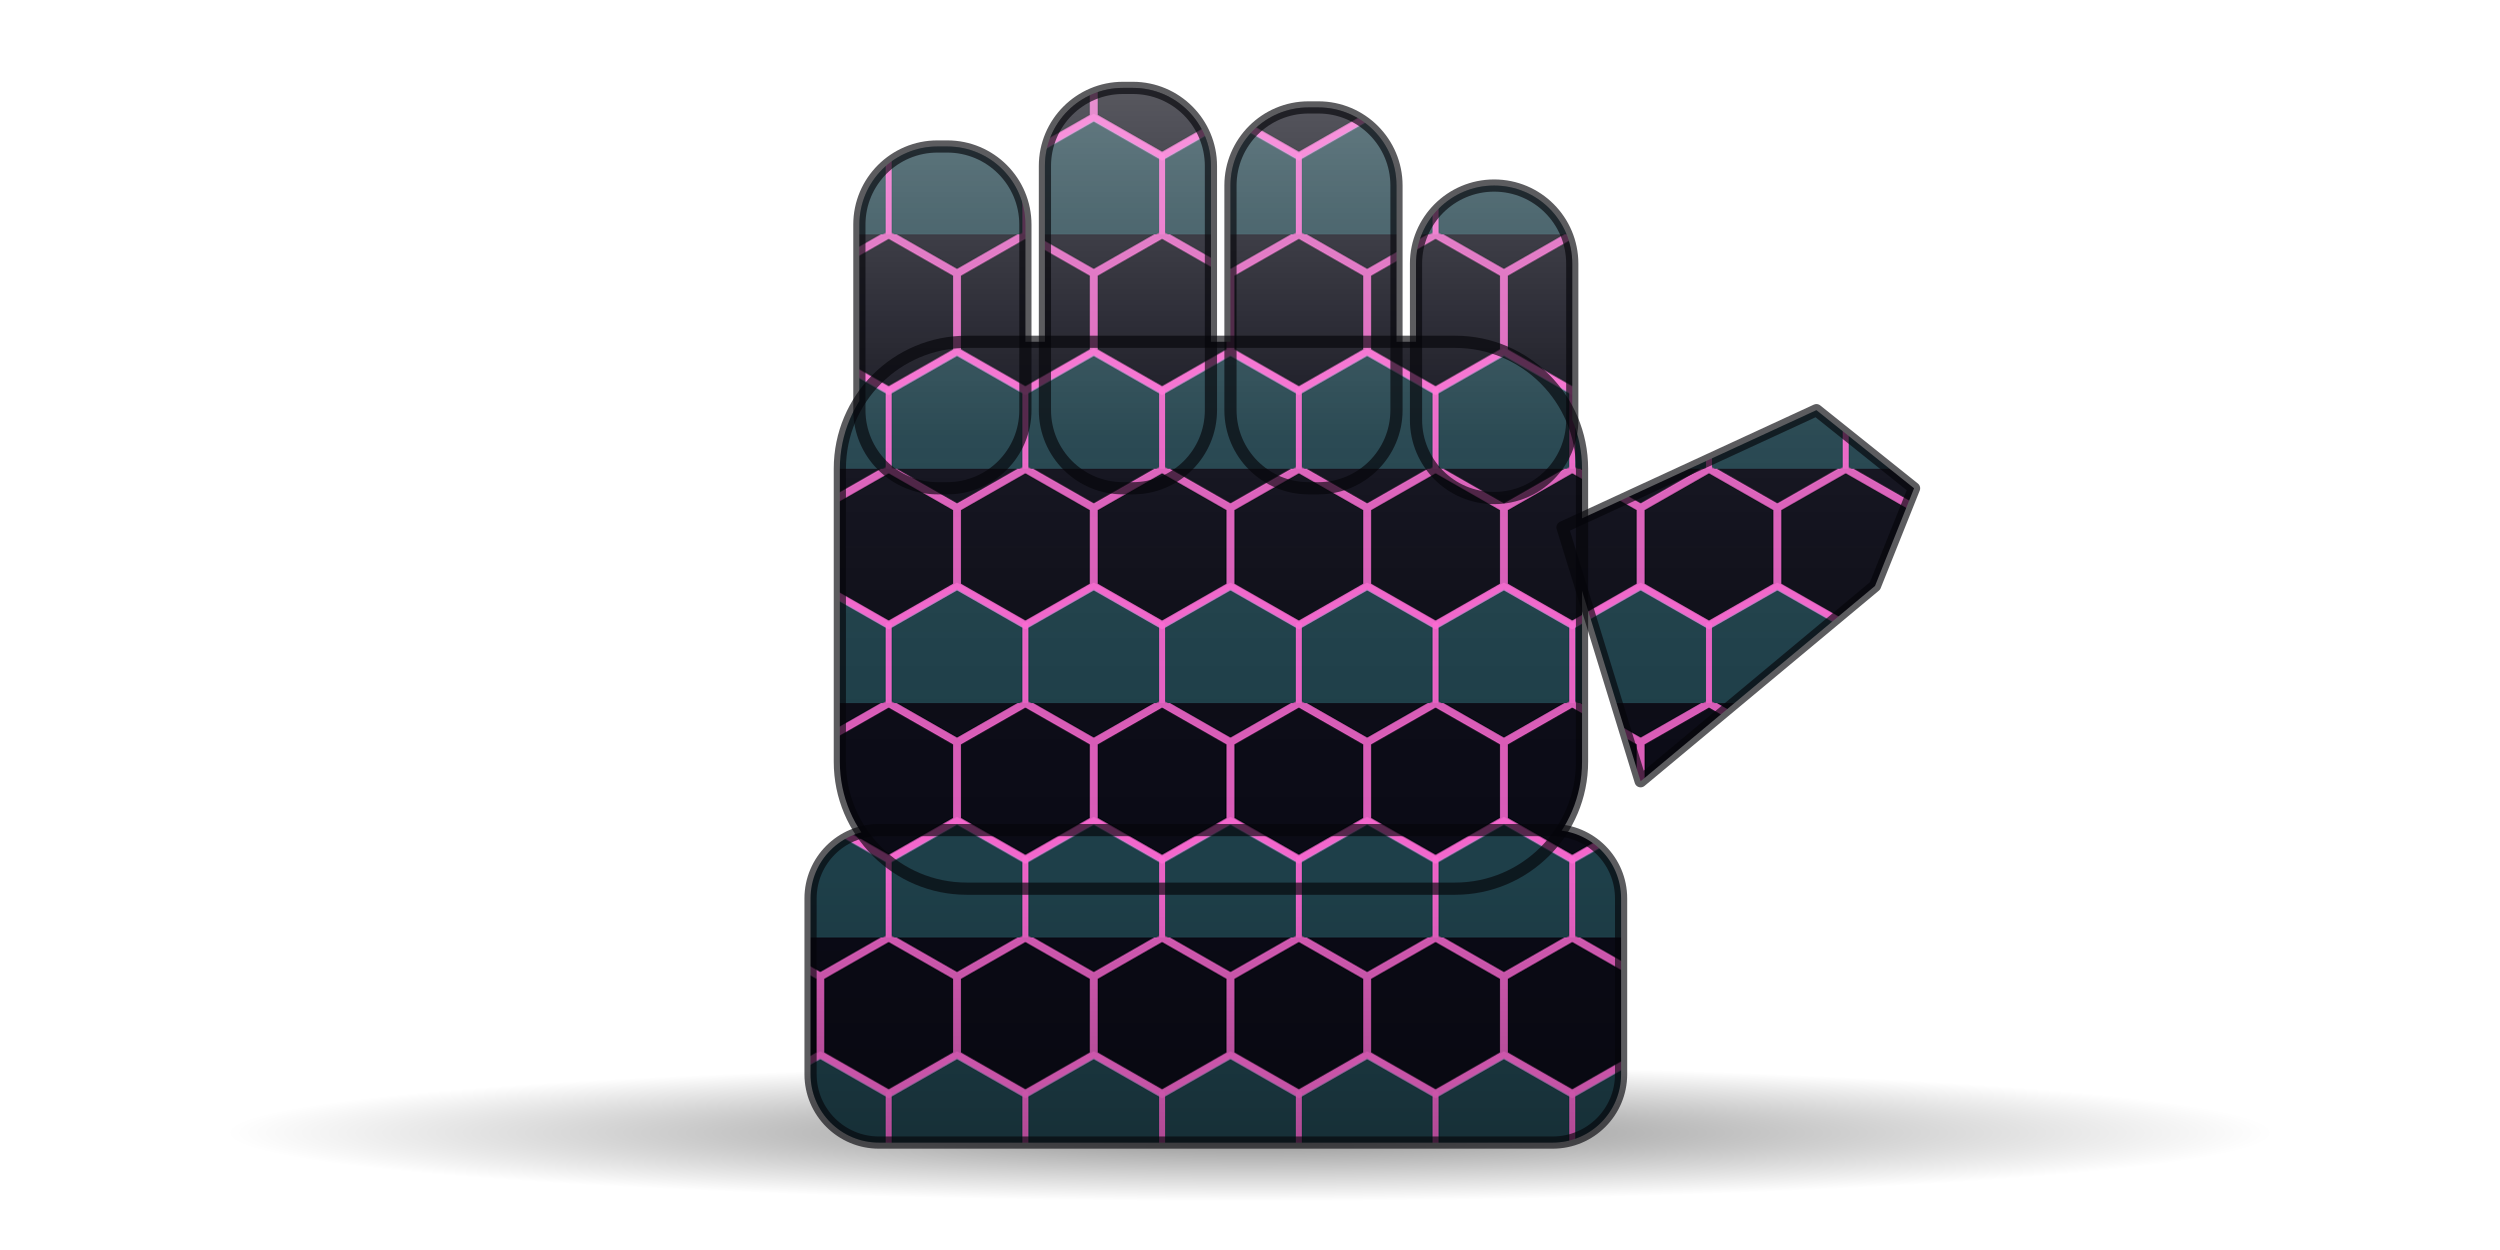
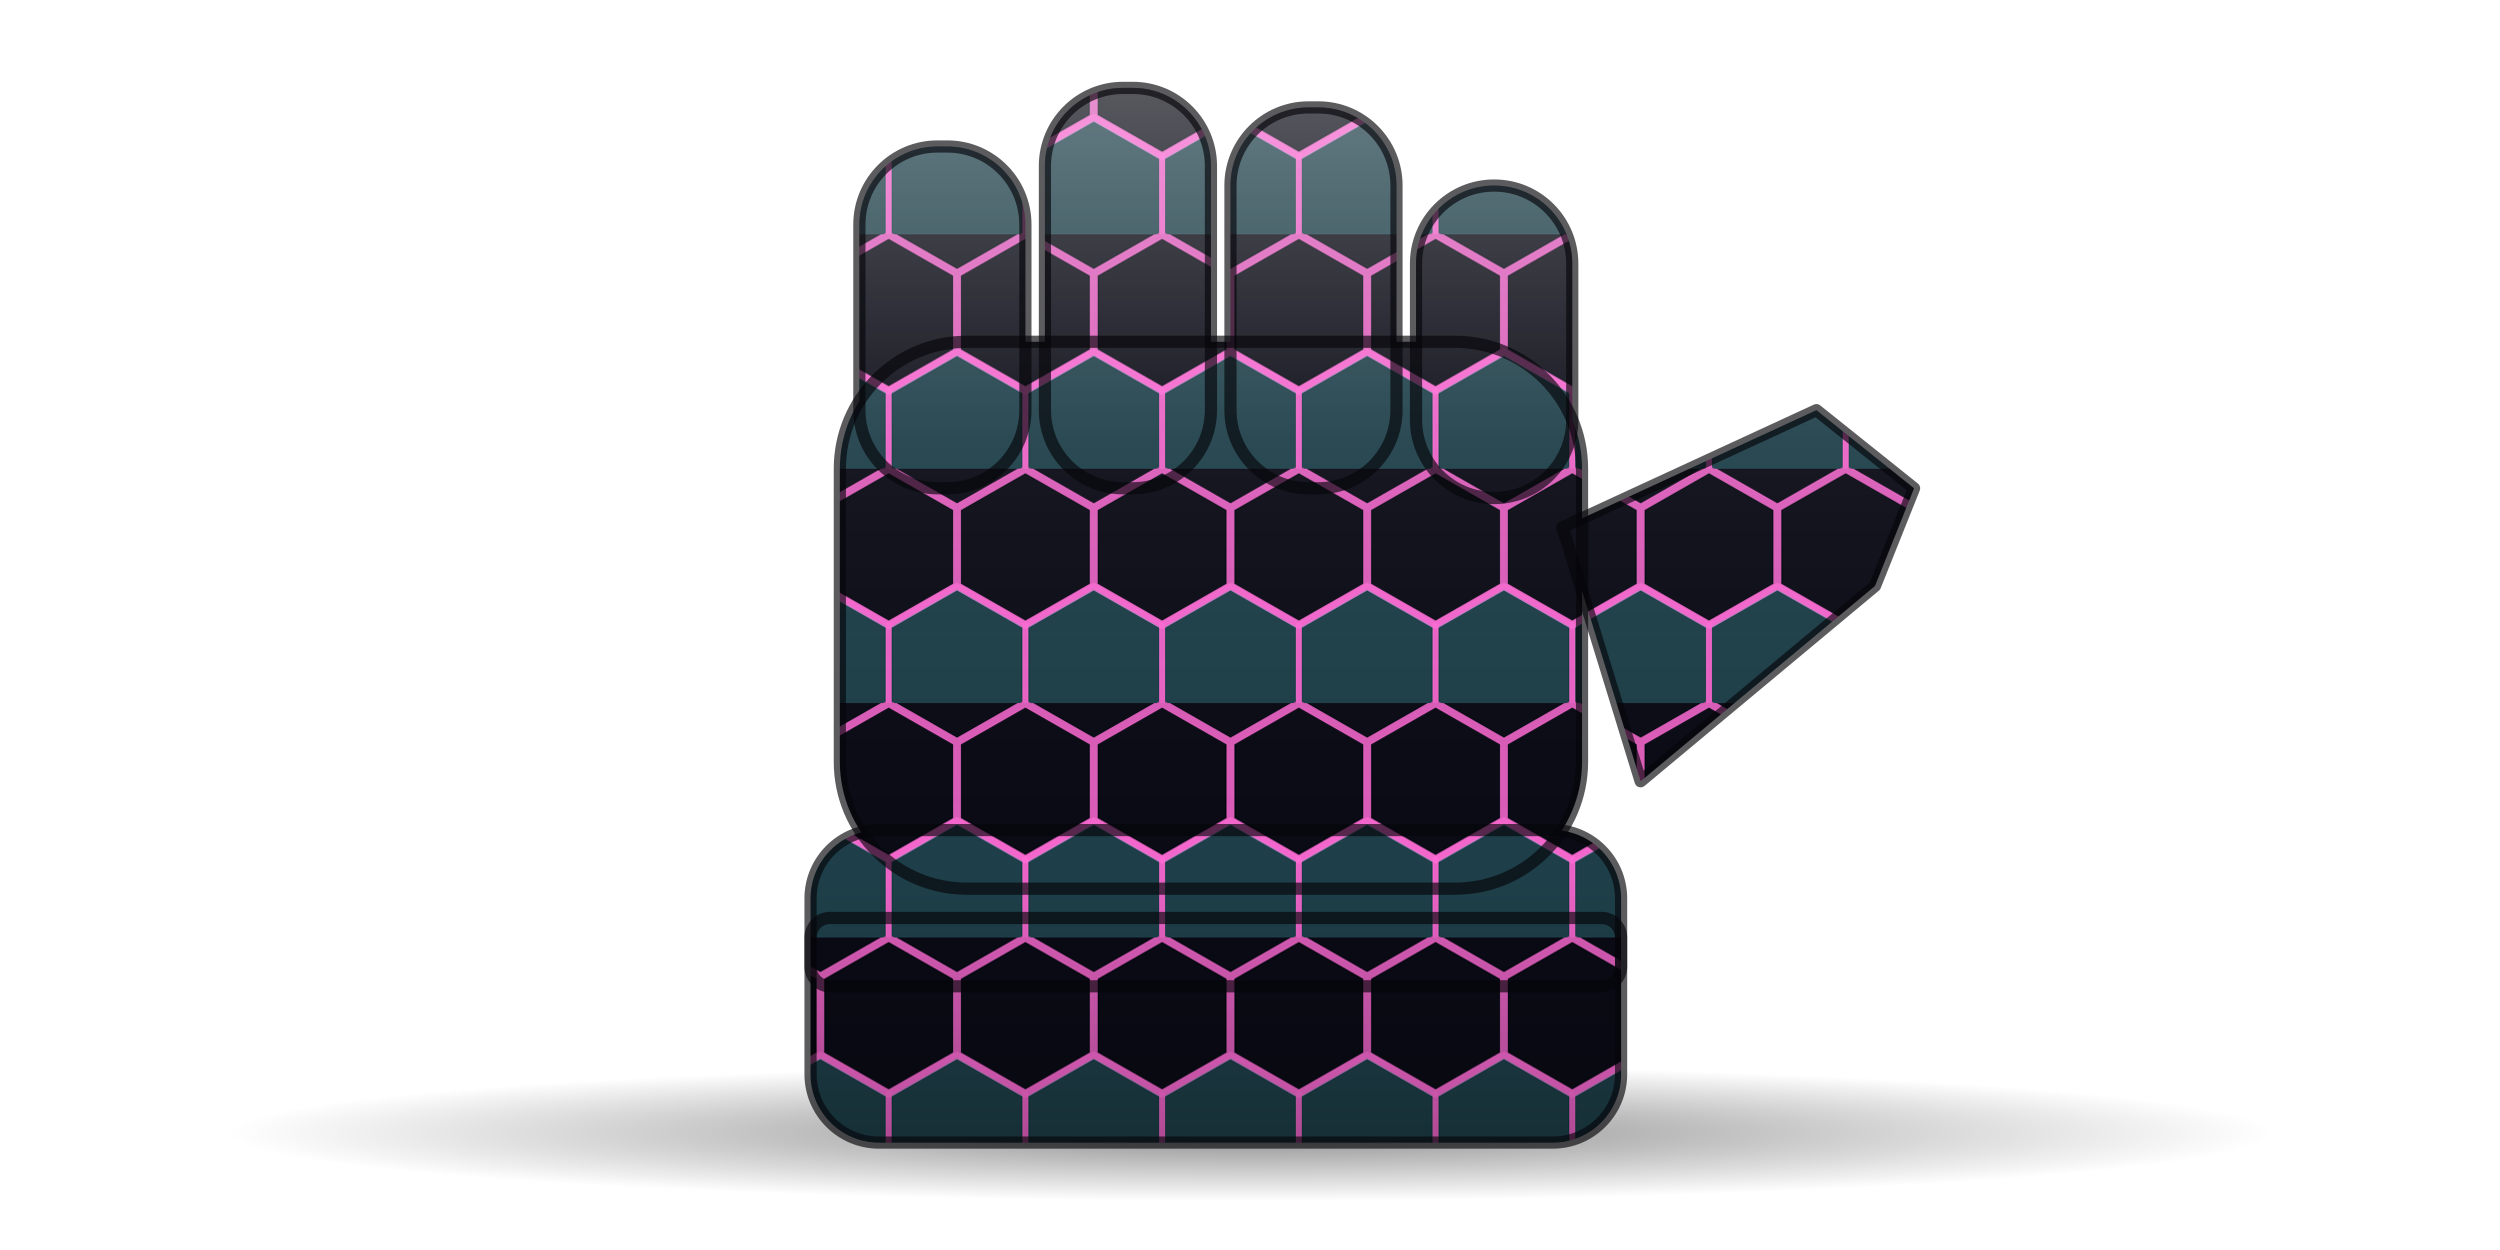
<svg xmlns="http://www.w3.org/2000/svg" viewBox="0 0 512 256" width="512" height="256">
  <defs>
    <pattern id="pglovesspectralweave" width="28" height="48" patternUnits="userSpaceOnUse">
      <rect width="28" height="48" fill="#0b0b16" />
      <path d="M14 0 L28 8 L28 24 L14 32 L0 24 L0 8 Z" fill="none" stroke="#ff6bd6" stroke-width="1.6" opacity=".85" />
      <path d="M14 0 L28 8 L28 24 L14 32 L0 24 L0 8 Z" transform="translate(14 24)" fill="#5ce1e6" fill-opacity=".35" stroke="#ff6bd6" stroke-width="1.2" opacity=".7" />
      <path d="M14 0 L28 8 L28 24 L14 32 L0 24 L0 8 Z" transform="translate(-14 24)" fill="#5ce1e6" fill-opacity=".35" stroke="#ff6bd6" stroke-width="1.2" opacity=".7" />
    </pattern>
    <clipPath id="cglovesspectralweave">
      <rect x="176" y="30" width="34" height="70" rx="16" />
      <rect x="214" y="18" width="34" height="82" rx="16" />
      <rect x="252" y="22" width="34" height="78" rx="16" />
      <rect x="290" y="38" width="32" height="64" rx="16" />
      <rect x="172" y="70" width="152" height="112" rx="26" />
      <polygon points="320,108 372,84 392,100 384,120 336,160" />
      <rect x="166" y="170" width="166" height="64" rx="14" />
+       <rect x="166" y="188" width="166" height="14" rx="4" />
    </clipPath>
    <linearGradient id="hglovesspectralweave" x1="0" y1="0" x2="0" y2="1">
      <stop offset="0" stop-color="#fff" stop-opacity=".38" />
      <stop offset=".35" stop-color="#fff" stop-opacity=".06" />
      <stop offset=".7" stop-color="#000" stop-opacity="0" />
      <stop offset="1" stop-color="#000" stop-opacity=".35" />
    </linearGradient>
    <radialGradient id="sglovesspectralweave" cx=".5" cy=".5" r=".5">
      <stop offset="0" stop-color="#000" stop-opacity=".45" />
      <stop offset="1" stop-color="#000" stop-opacity="0" />
    </radialGradient>
  </defs>
  <ellipse cx="256" cy="232" rx="210" ry="14" fill="url(#sglovesspectralweave)" />
  <g clip-path="url(#cglovesspectralweave)">
    <rect width="512" height="256" fill="url(#pglovesspectralweave)" />
    <rect width="512" height="256" fill="url(#hglovesspectralweave)" />
  </g>
  <rect x="176" y="30" width="34" height="70" rx="16" fill="none" stroke="#05060a" stroke-opacity=".65" stroke-width="2.5" stroke-linejoin="round" />
  <rect x="214" y="18" width="34" height="82" rx="16" fill="none" stroke="#05060a" stroke-opacity=".65" stroke-width="2.5" stroke-linejoin="round" />
  <rect x="252" y="22" width="34" height="78" rx="16" fill="none" stroke="#05060a" stroke-opacity=".65" stroke-width="2.5" stroke-linejoin="round" />
  <rect x="290" y="38" width="32" height="64" rx="16" fill="none" stroke="#05060a" stroke-opacity=".65" stroke-width="2.5" stroke-linejoin="round" />
  <rect x="172" y="70" width="152" height="112" rx="26" fill="none" stroke="#05060a" stroke-opacity=".65" stroke-width="2.5" stroke-linejoin="round" />
  <polygon points="320,108 372,84 392,100 384,120 336,160" fill="none" stroke="#05060a" stroke-opacity=".65" stroke-width="2.5" stroke-linejoin="round" />
  <rect x="166" y="170" width="166" height="64" rx="14" fill="none" stroke="#05060a" stroke-opacity=".65" stroke-width="2.5" stroke-linejoin="round" />
+   <rect x="166" y="188" width="166" height="14" rx="4" fill="none" stroke="#05060a" stroke-opacity=".65" stroke-width="2.5" stroke-linejoin="round" />
</svg>
